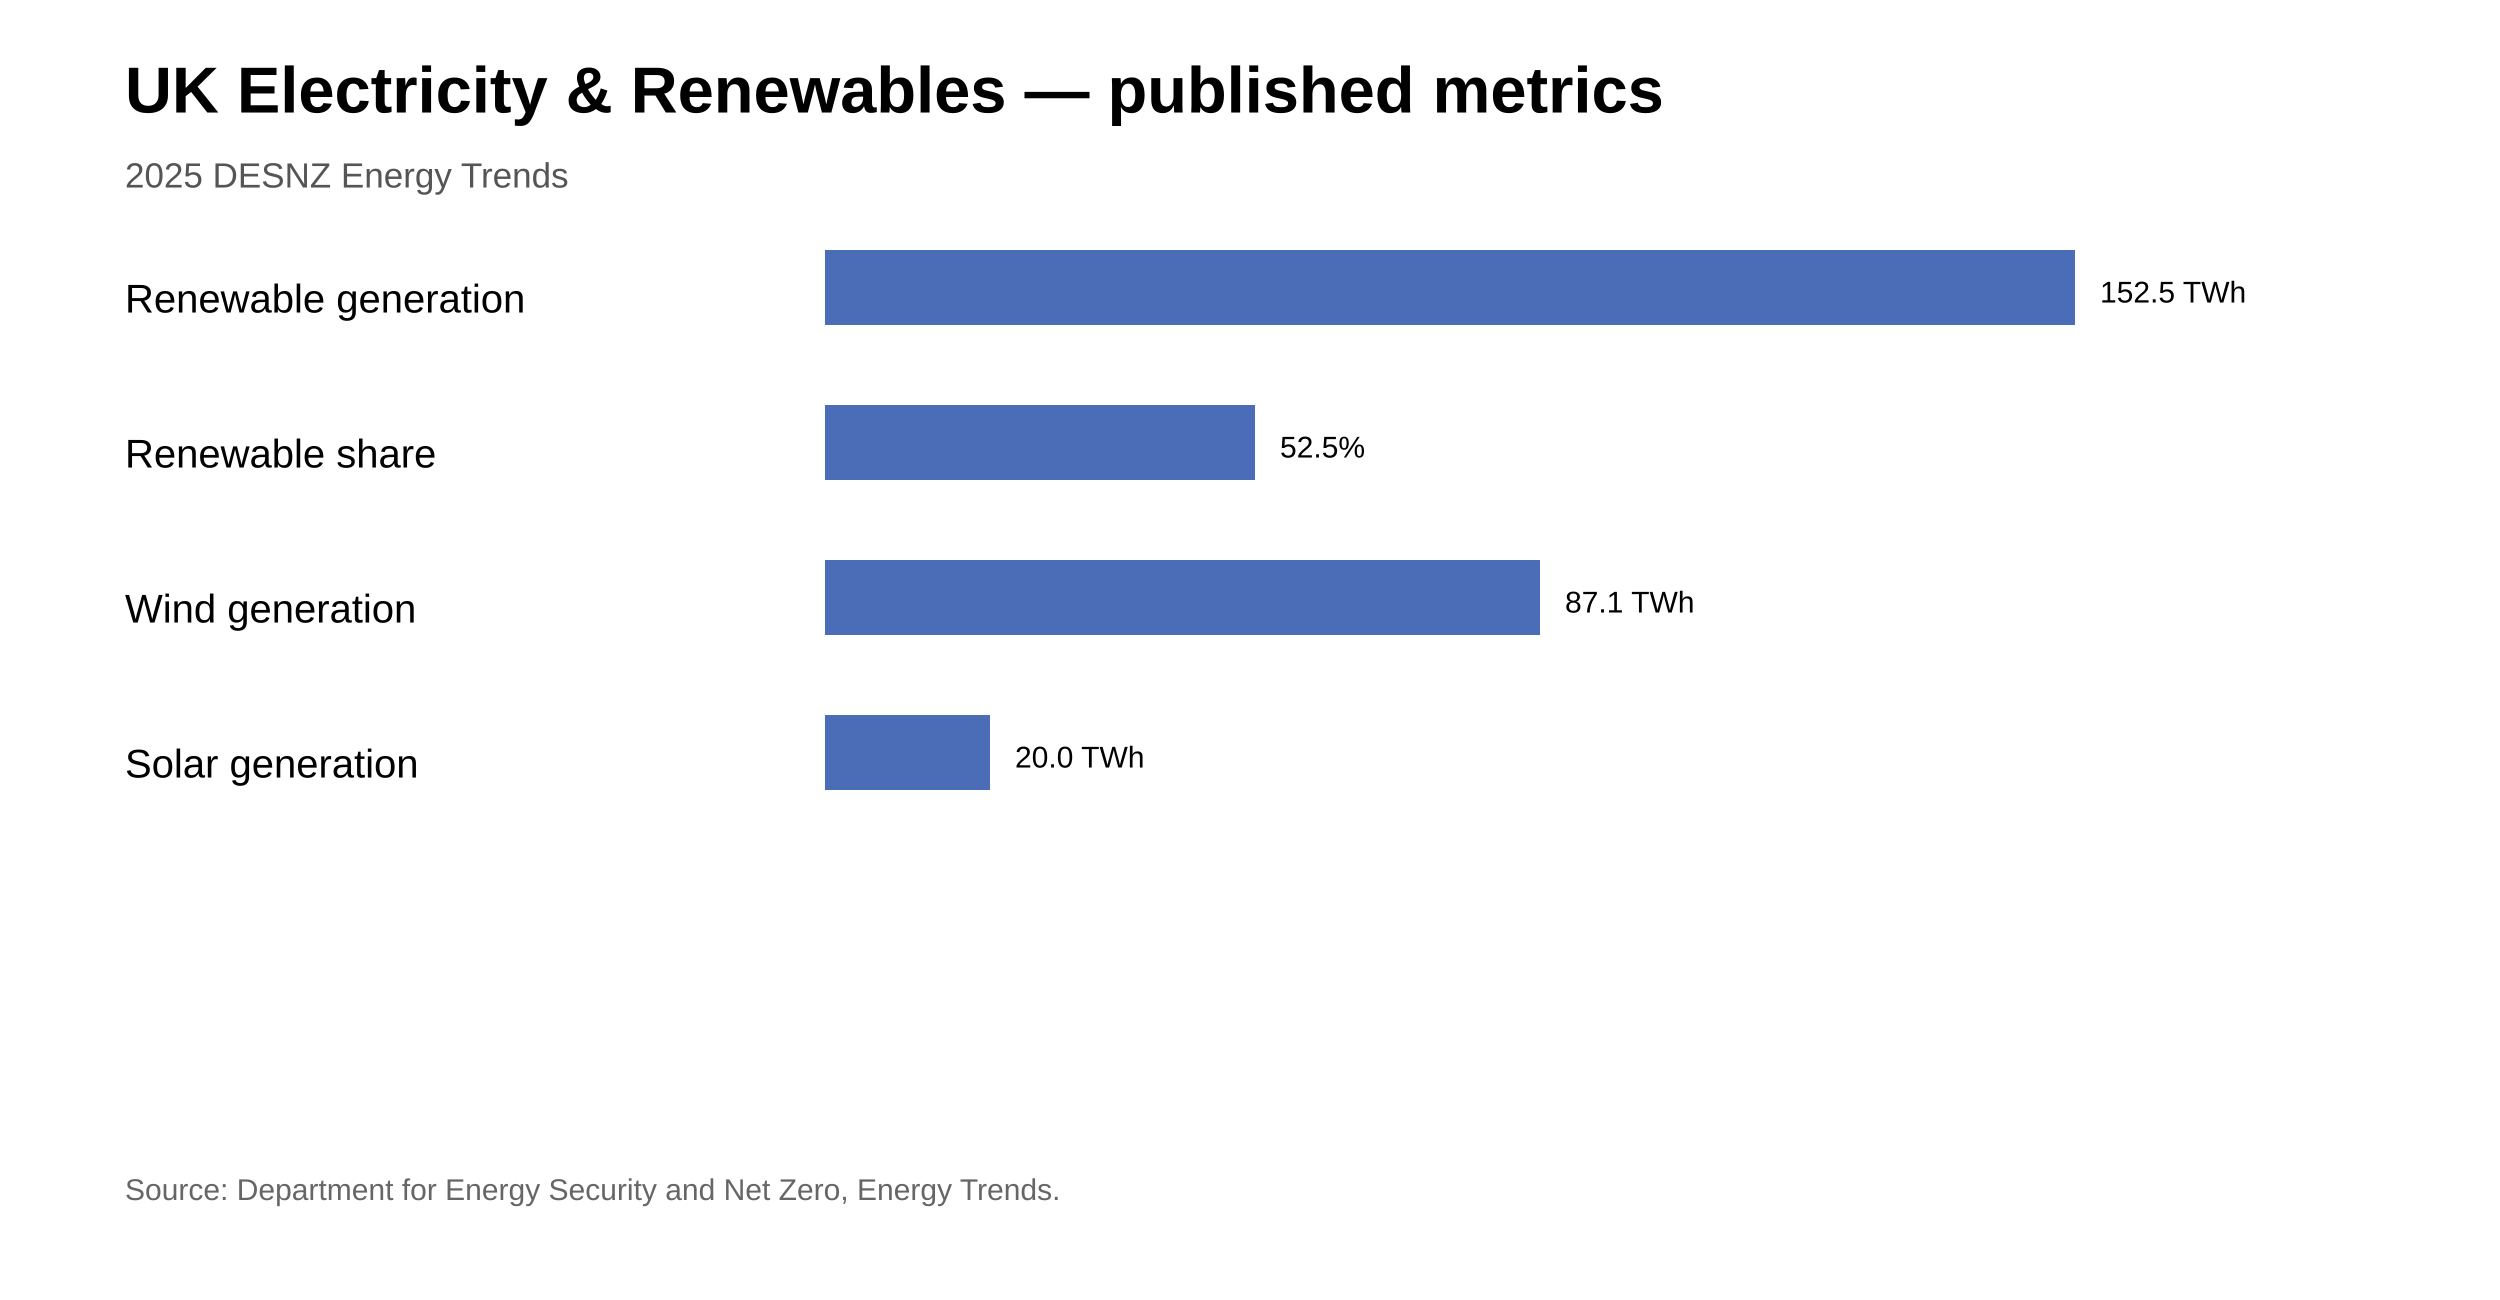
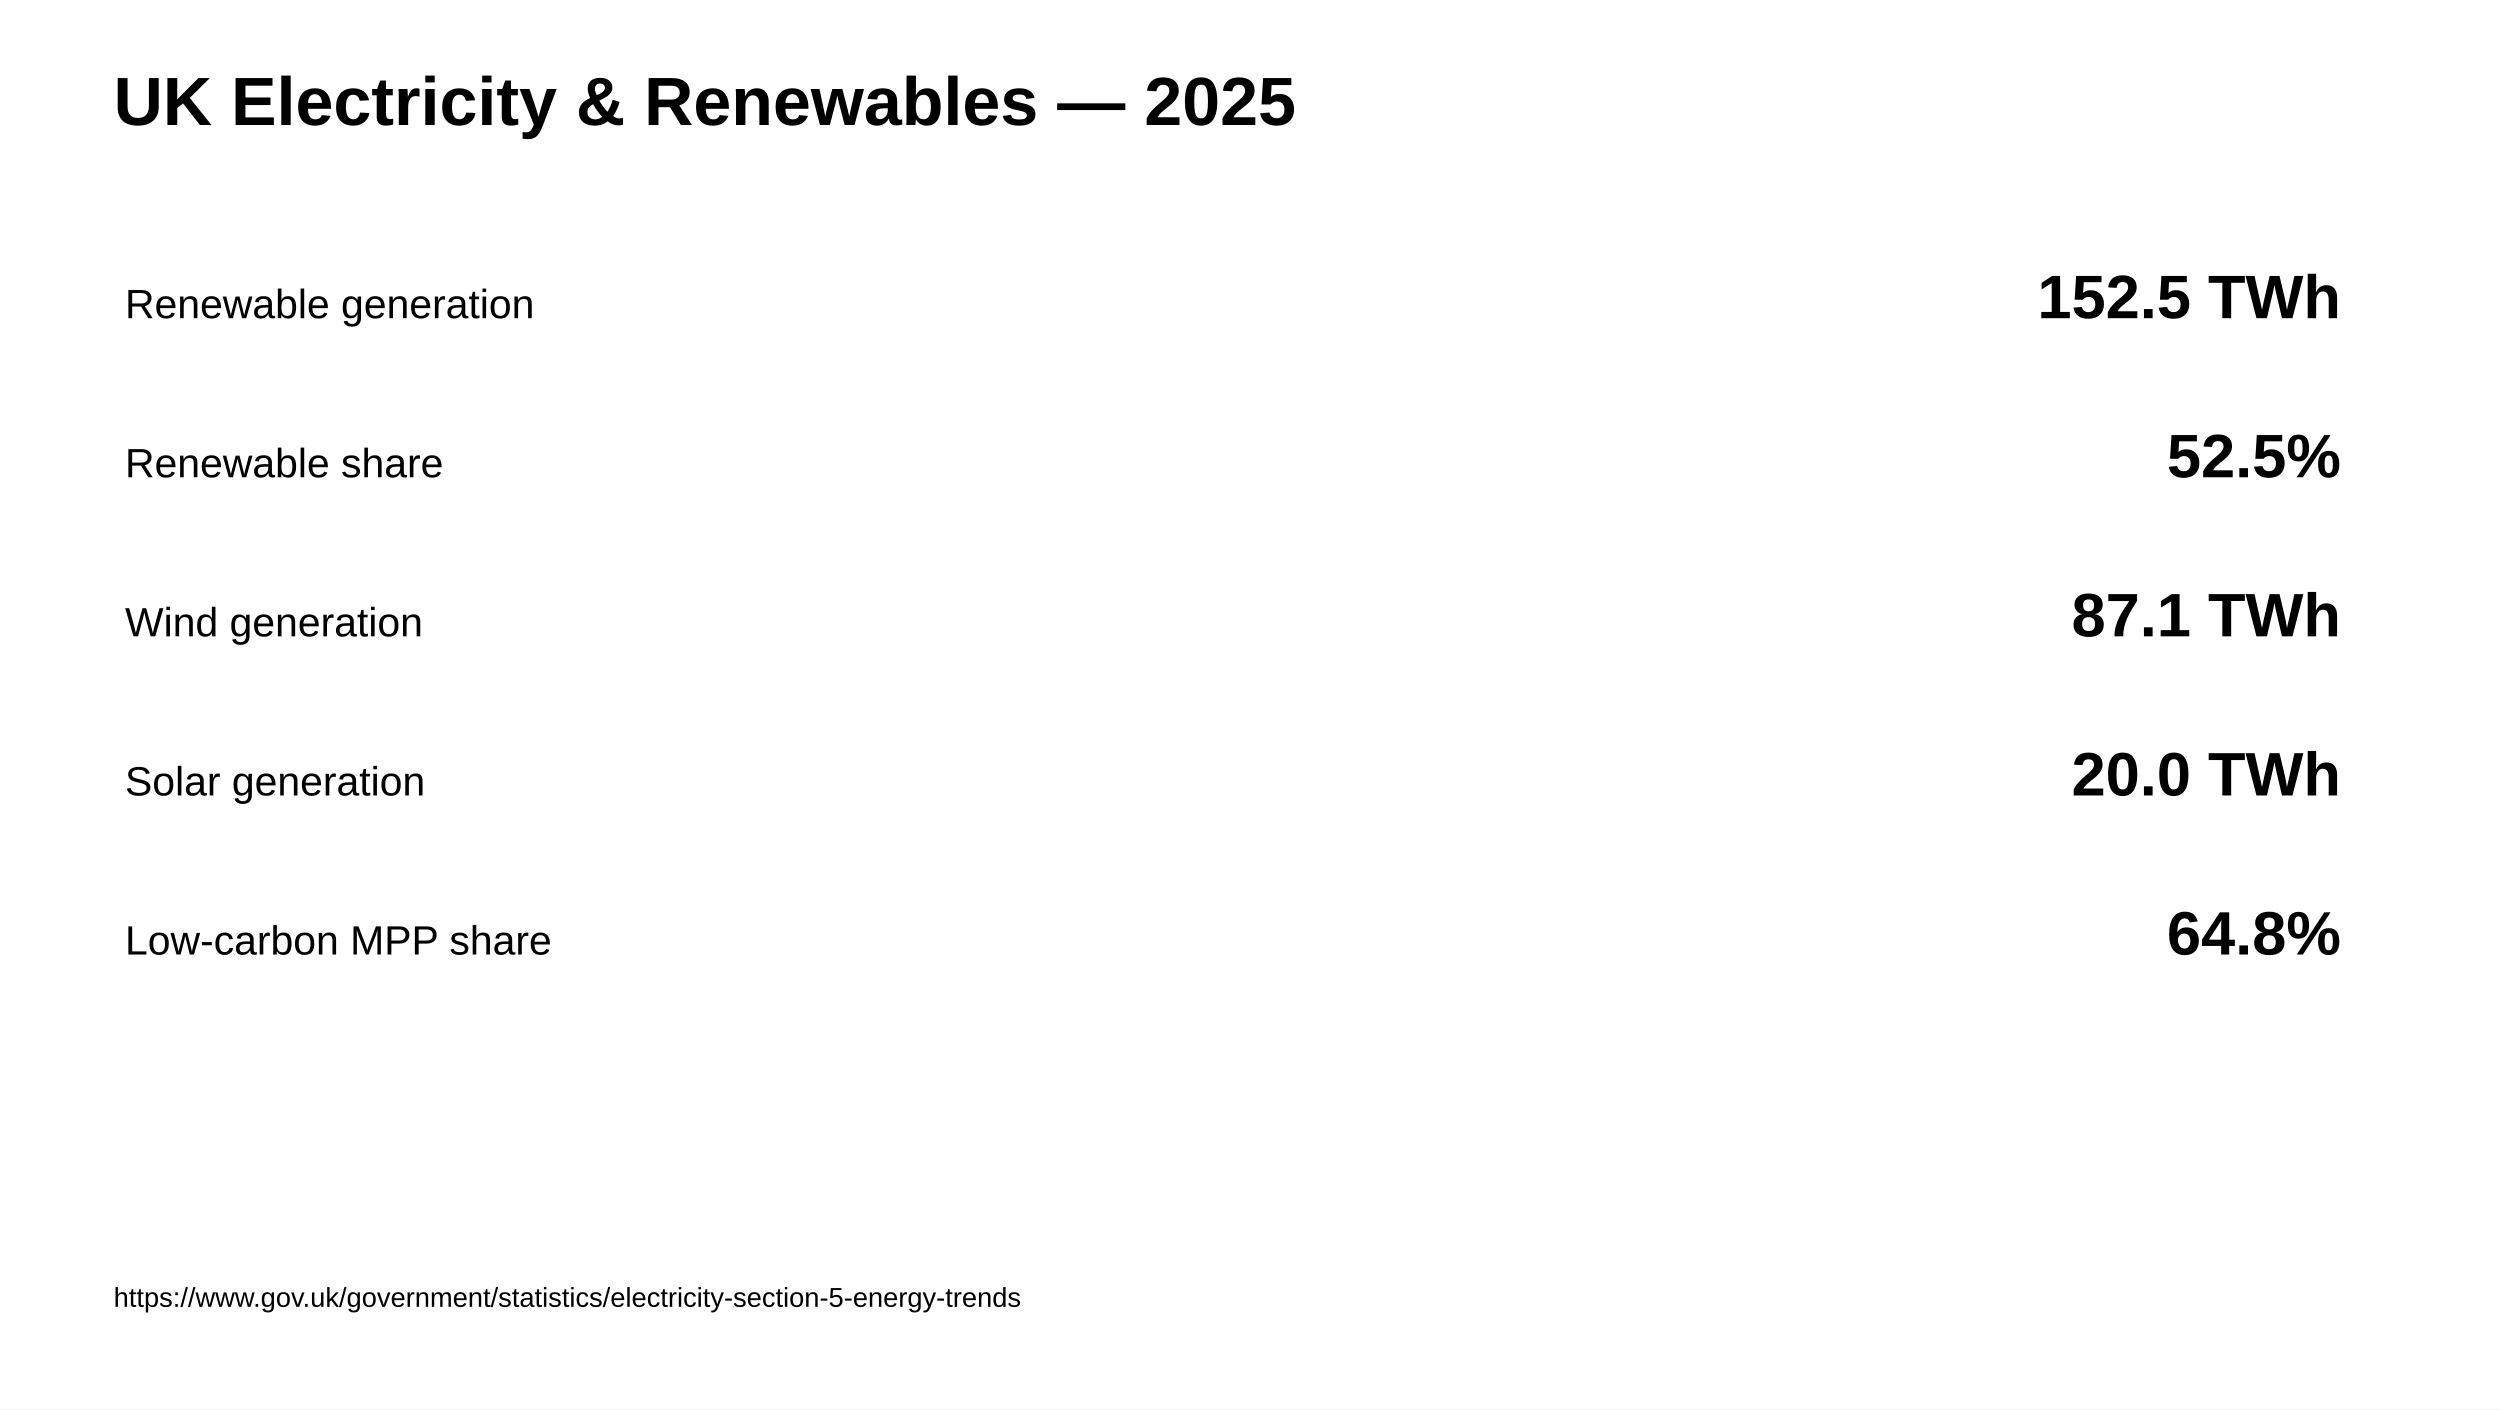
- <svg xmlns="http://www.w3.org/2000/svg" width="1000" height="520">
-   <rect width="100%" height="100%" fill="white" />
-   <text x="50" y="45" font-family="Arial" font-size="26" font-weight="bold">UK Electricity &amp; Renewables — published metrics</text>
-   <text x="50" y="75" font-family="Arial" font-size="14" fill="#555">2025 DESNZ Energy Trends</text>
-   <text x="50" y="125" font-family="Arial" font-size="16">Renewable generation</text>
-   <rect x="330" y="100" width="500" height="30" fill="#4b6cb7" />
-   <text x="840" y="121" font-family="Arial">152.5 TWh</text>
-   <text x="50" y="187" font-family="Arial" font-size="16">Renewable share</text>
-   <rect x="330" y="162" width="172" height="30" fill="#4b6cb7" />
-   <text x="512" y="183" font-family="Arial">52.5%</text>
-   <text x="50" y="249" font-family="Arial" font-size="16">Wind generation</text>
-   <rect x="330" y="224" width="286" height="30" fill="#4b6cb7" />
-   <text x="626" y="245" font-family="Arial">87.1 TWh</text>
-   <text x="50" y="311" font-family="Arial" font-size="16">Solar generation</text>
-   <rect x="330" y="286" width="66" height="30" fill="#4b6cb7" />
-   <text x="406" y="307" font-family="Arial">20.0 TWh</text>
-   <text x="50" y="480" font-family="Arial" font-size="12" fill="#666">Source: Department for Energy Security and Net Zero, Energy Trends.</text>
+ <svg xmlns="http://www.w3.org/2000/svg" width="1100" height="620">
+   <rect width="1100" height="620" fill="white" />
+   <text x="50" y="55" font-family="Arial" font-size="30" font-weight="bold">UK Electricity &amp; Renewables — 2025</text>
+   <text x="55" y="140" font-family="Arial" font-size="18">Renewable generation</text>
+   <text x="1030" y="140" text-anchor="end" font-family="Arial" font-size="27" font-weight="bold">152.5 TWh</text>
+   <text x="55" y="210" font-family="Arial" font-size="18">Renewable share</text>
+   <text x="1030" y="210" text-anchor="end" font-family="Arial" font-size="27" font-weight="bold">52.5%</text>
+   <text x="55" y="280" font-family="Arial" font-size="18">Wind generation</text>
+   <text x="1030" y="280" text-anchor="end" font-family="Arial" font-size="27" font-weight="bold">87.1 TWh</text>
+   <text x="55" y="350" font-family="Arial" font-size="18">Solar generation</text>
+   <text x="1030" y="350" text-anchor="end" font-family="Arial" font-size="27" font-weight="bold">20.0 TWh</text>
+   <text x="55" y="420" font-family="Arial" font-size="18">Low-carbon MPP share</text>
+   <text x="1030" y="420" text-anchor="end" font-family="Arial" font-size="27" font-weight="bold">64.8%</text>
+   <text x="50" y="575" font-family="Arial" font-size="12">https://www.gov.uk/government/statistics/electricity-section-5-energy-trends</text>
</svg>
